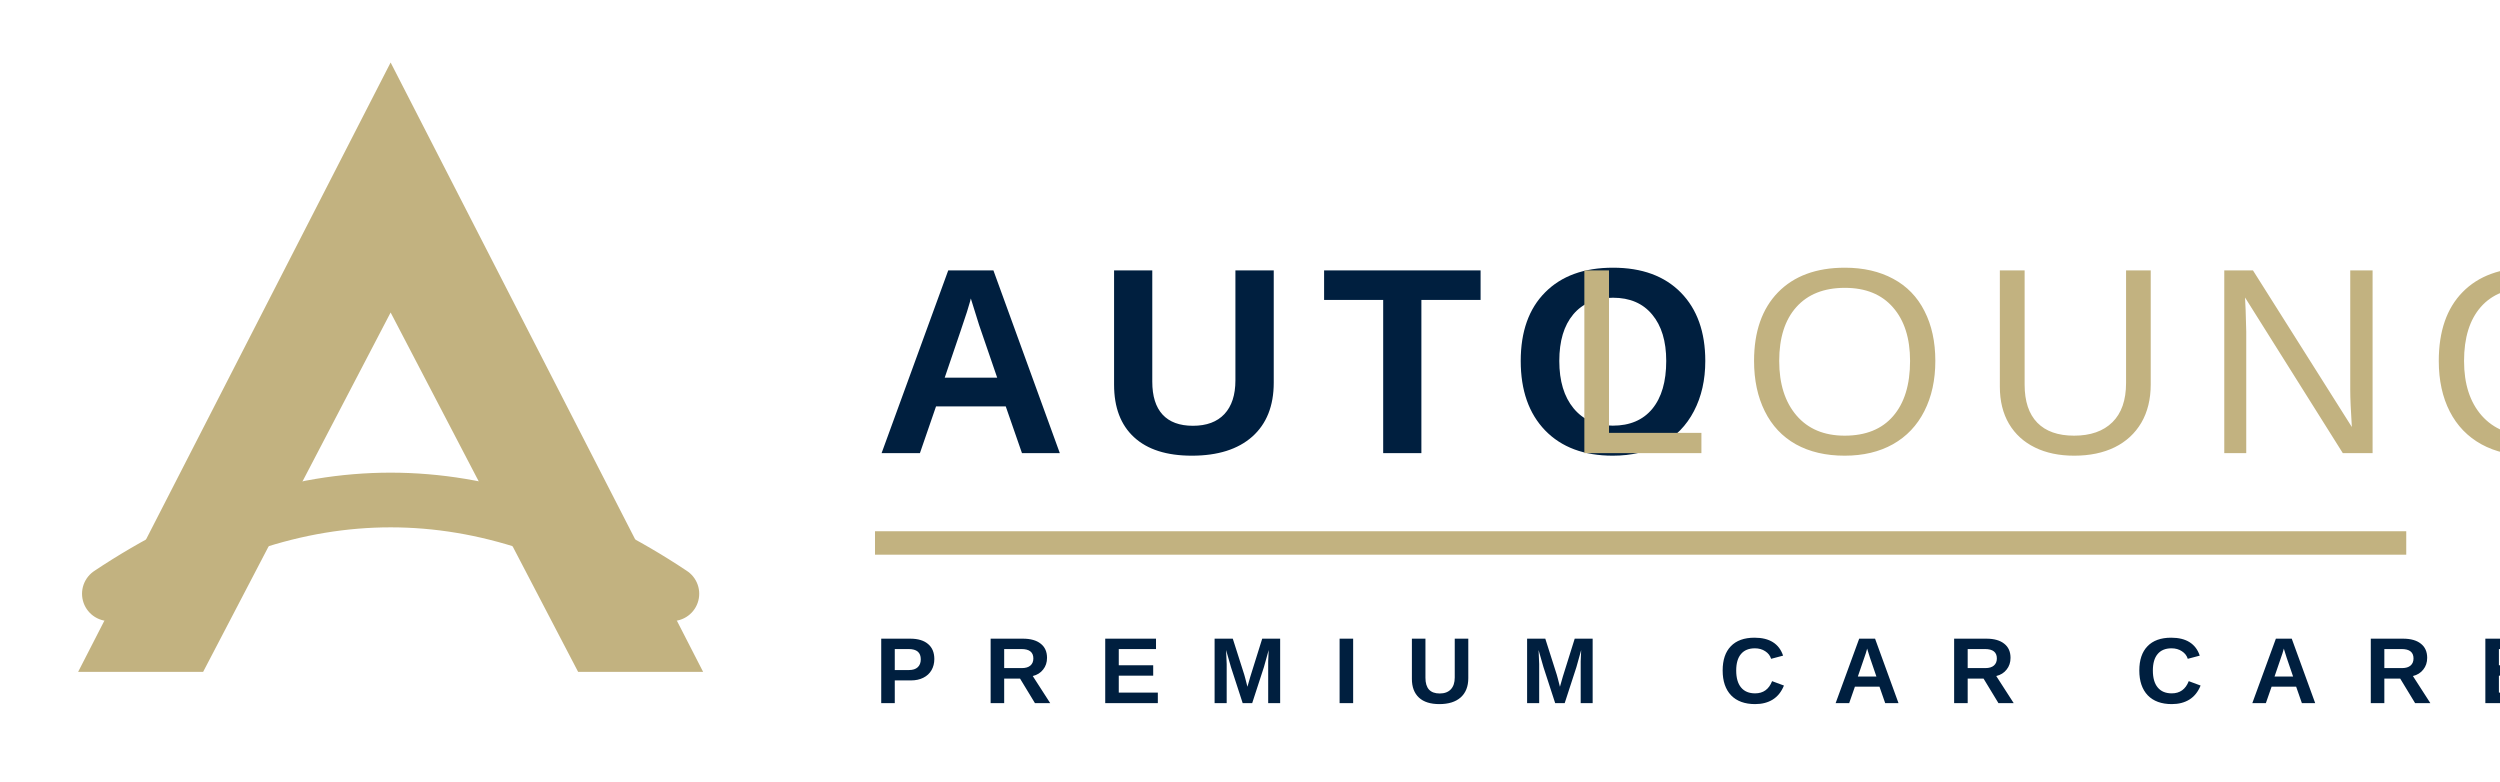
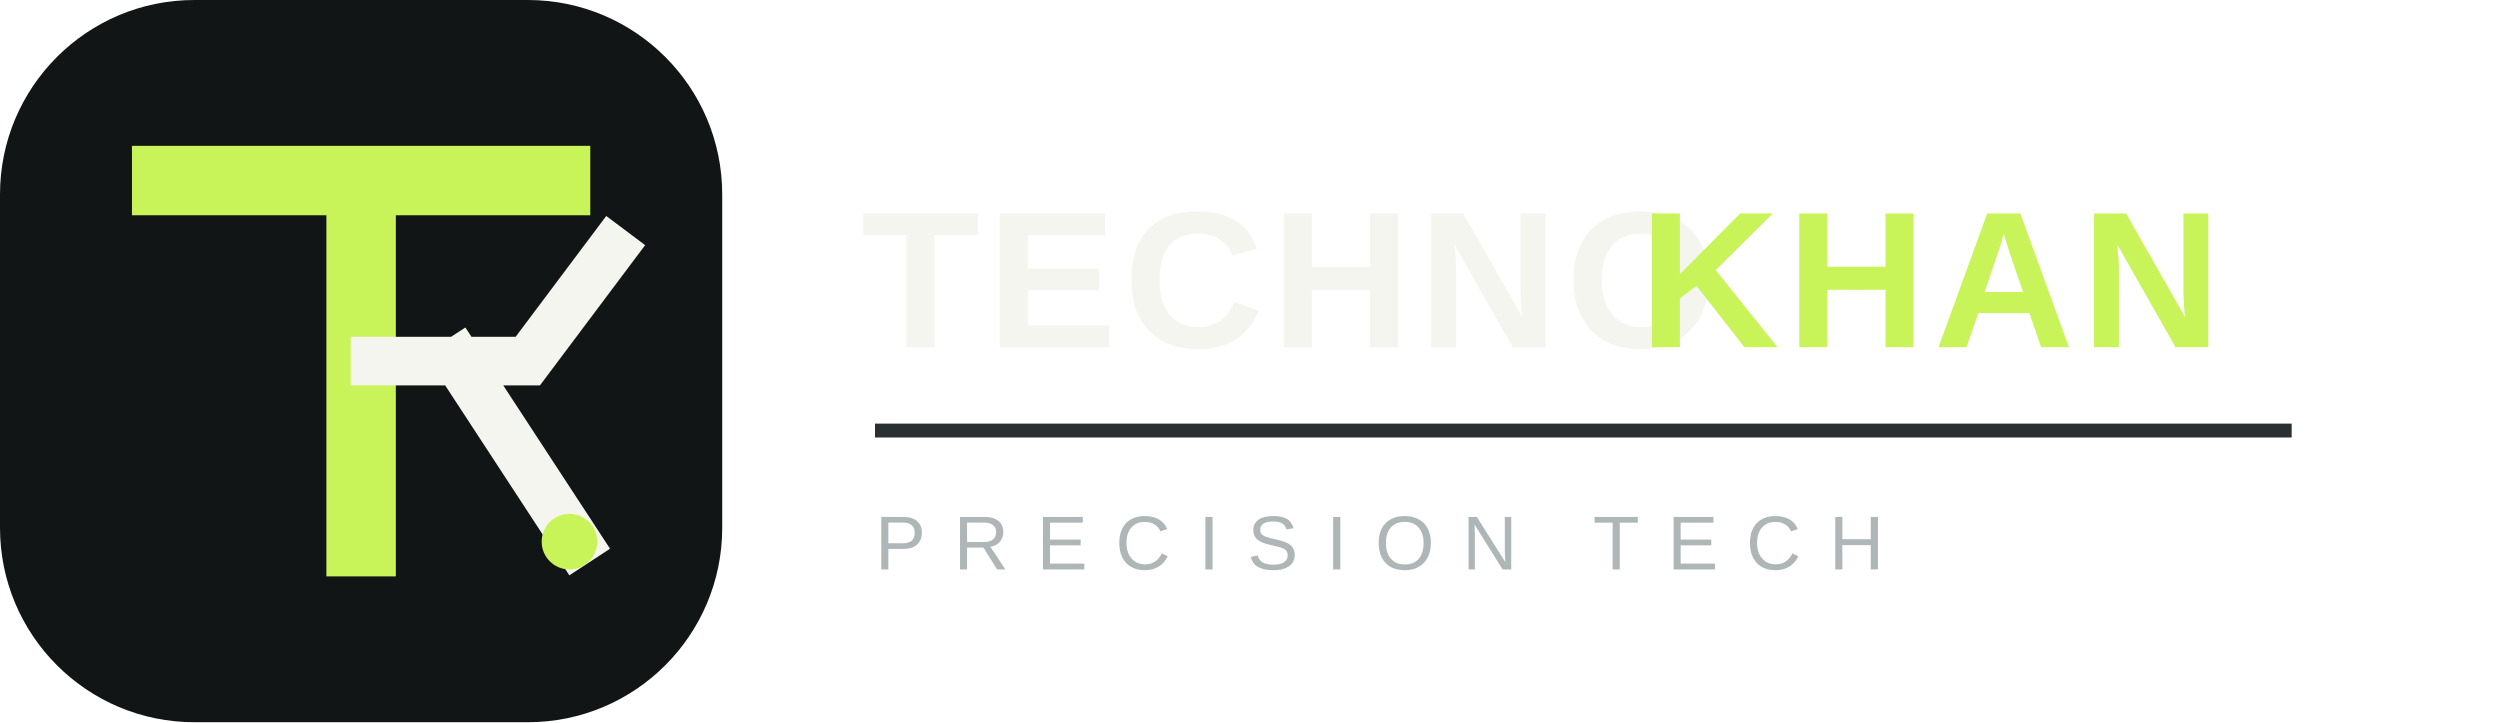
- <svg xmlns="http://www.w3.org/2000/svg" width="320" height="100" viewBox="0 0 320 100">
-   <g transform="translate(0 0) scale(1)" opacity="1">
-     <path d="M50 8 L90 86 H74 L50 40 L26 86 H10 Z" fill="#C2B280" />
-     <path d="M14 76 C 38 60, 62 60, 86 76" stroke="#C2B280" stroke-width="7" fill="none" stroke-linecap="round" />
-   </g>
-   <text x="112" y="58" font-family="'Segoe UI', 'Helvetica Neue', Arial, sans-serif" font-size="34" font-weight="800" fill="#001F3F" letter-spacing="4">AUTO</text>
-   <text x="200" y="58" font-family="'Segoe UI', 'Helvetica Neue', Arial, sans-serif" font-size="34" font-weight="300" fill="#C2B280" letter-spacing="4">LOUNGE</text>
-   <rect x="112" y="68" width="196" height="3" fill="#C2B280" />
-   <text x="112" y="90" font-family="'Segoe UI', 'Helvetica Neue', Arial, sans-serif" font-size="12" font-weight="600" fill="#001F3F" letter-spacing="6">PREMIUM CAR CARE</text>
+ <svg xmlns="http://www.w3.org/2000/svg" width="360" height="104" viewBox="0 0 360 104" role="img" aria-labelledby="title desc">
+   <rect width="104" height="104" rx="28" fill="#111516" />
+   <path d="M24 26h56M52 26v52" fill="none" stroke="#C8F45A" stroke-width="10" stroke-linecap="square" />
+   <path d="M54 52h22l12-16M66 52l17 26" fill="none" stroke="#F3F5EE" stroke-width="7" stroke-linecap="square" stroke-linejoin="miter" />
+   <circle cx="82" cy="78" r="4" fill="#C8F45A" />
+   <text x="124" y="50" fill="#F3F5EE" font-family="Arial, sans-serif" font-size="28" font-weight="700" letter-spacing="1">TECHNO</text>
+   <text x="236" y="50" fill="#C8F45A" font-family="Arial, sans-serif" font-size="28" font-weight="700" letter-spacing="1">KHAN</text>
+   <path d="M126 62h204" stroke="#293031" stroke-width="2" />
+   <text x="126" y="82" fill="#AEB6B8" font-family="Arial, sans-serif" font-size="11" letter-spacing="4">PRECISION TECH</text>
</svg>
